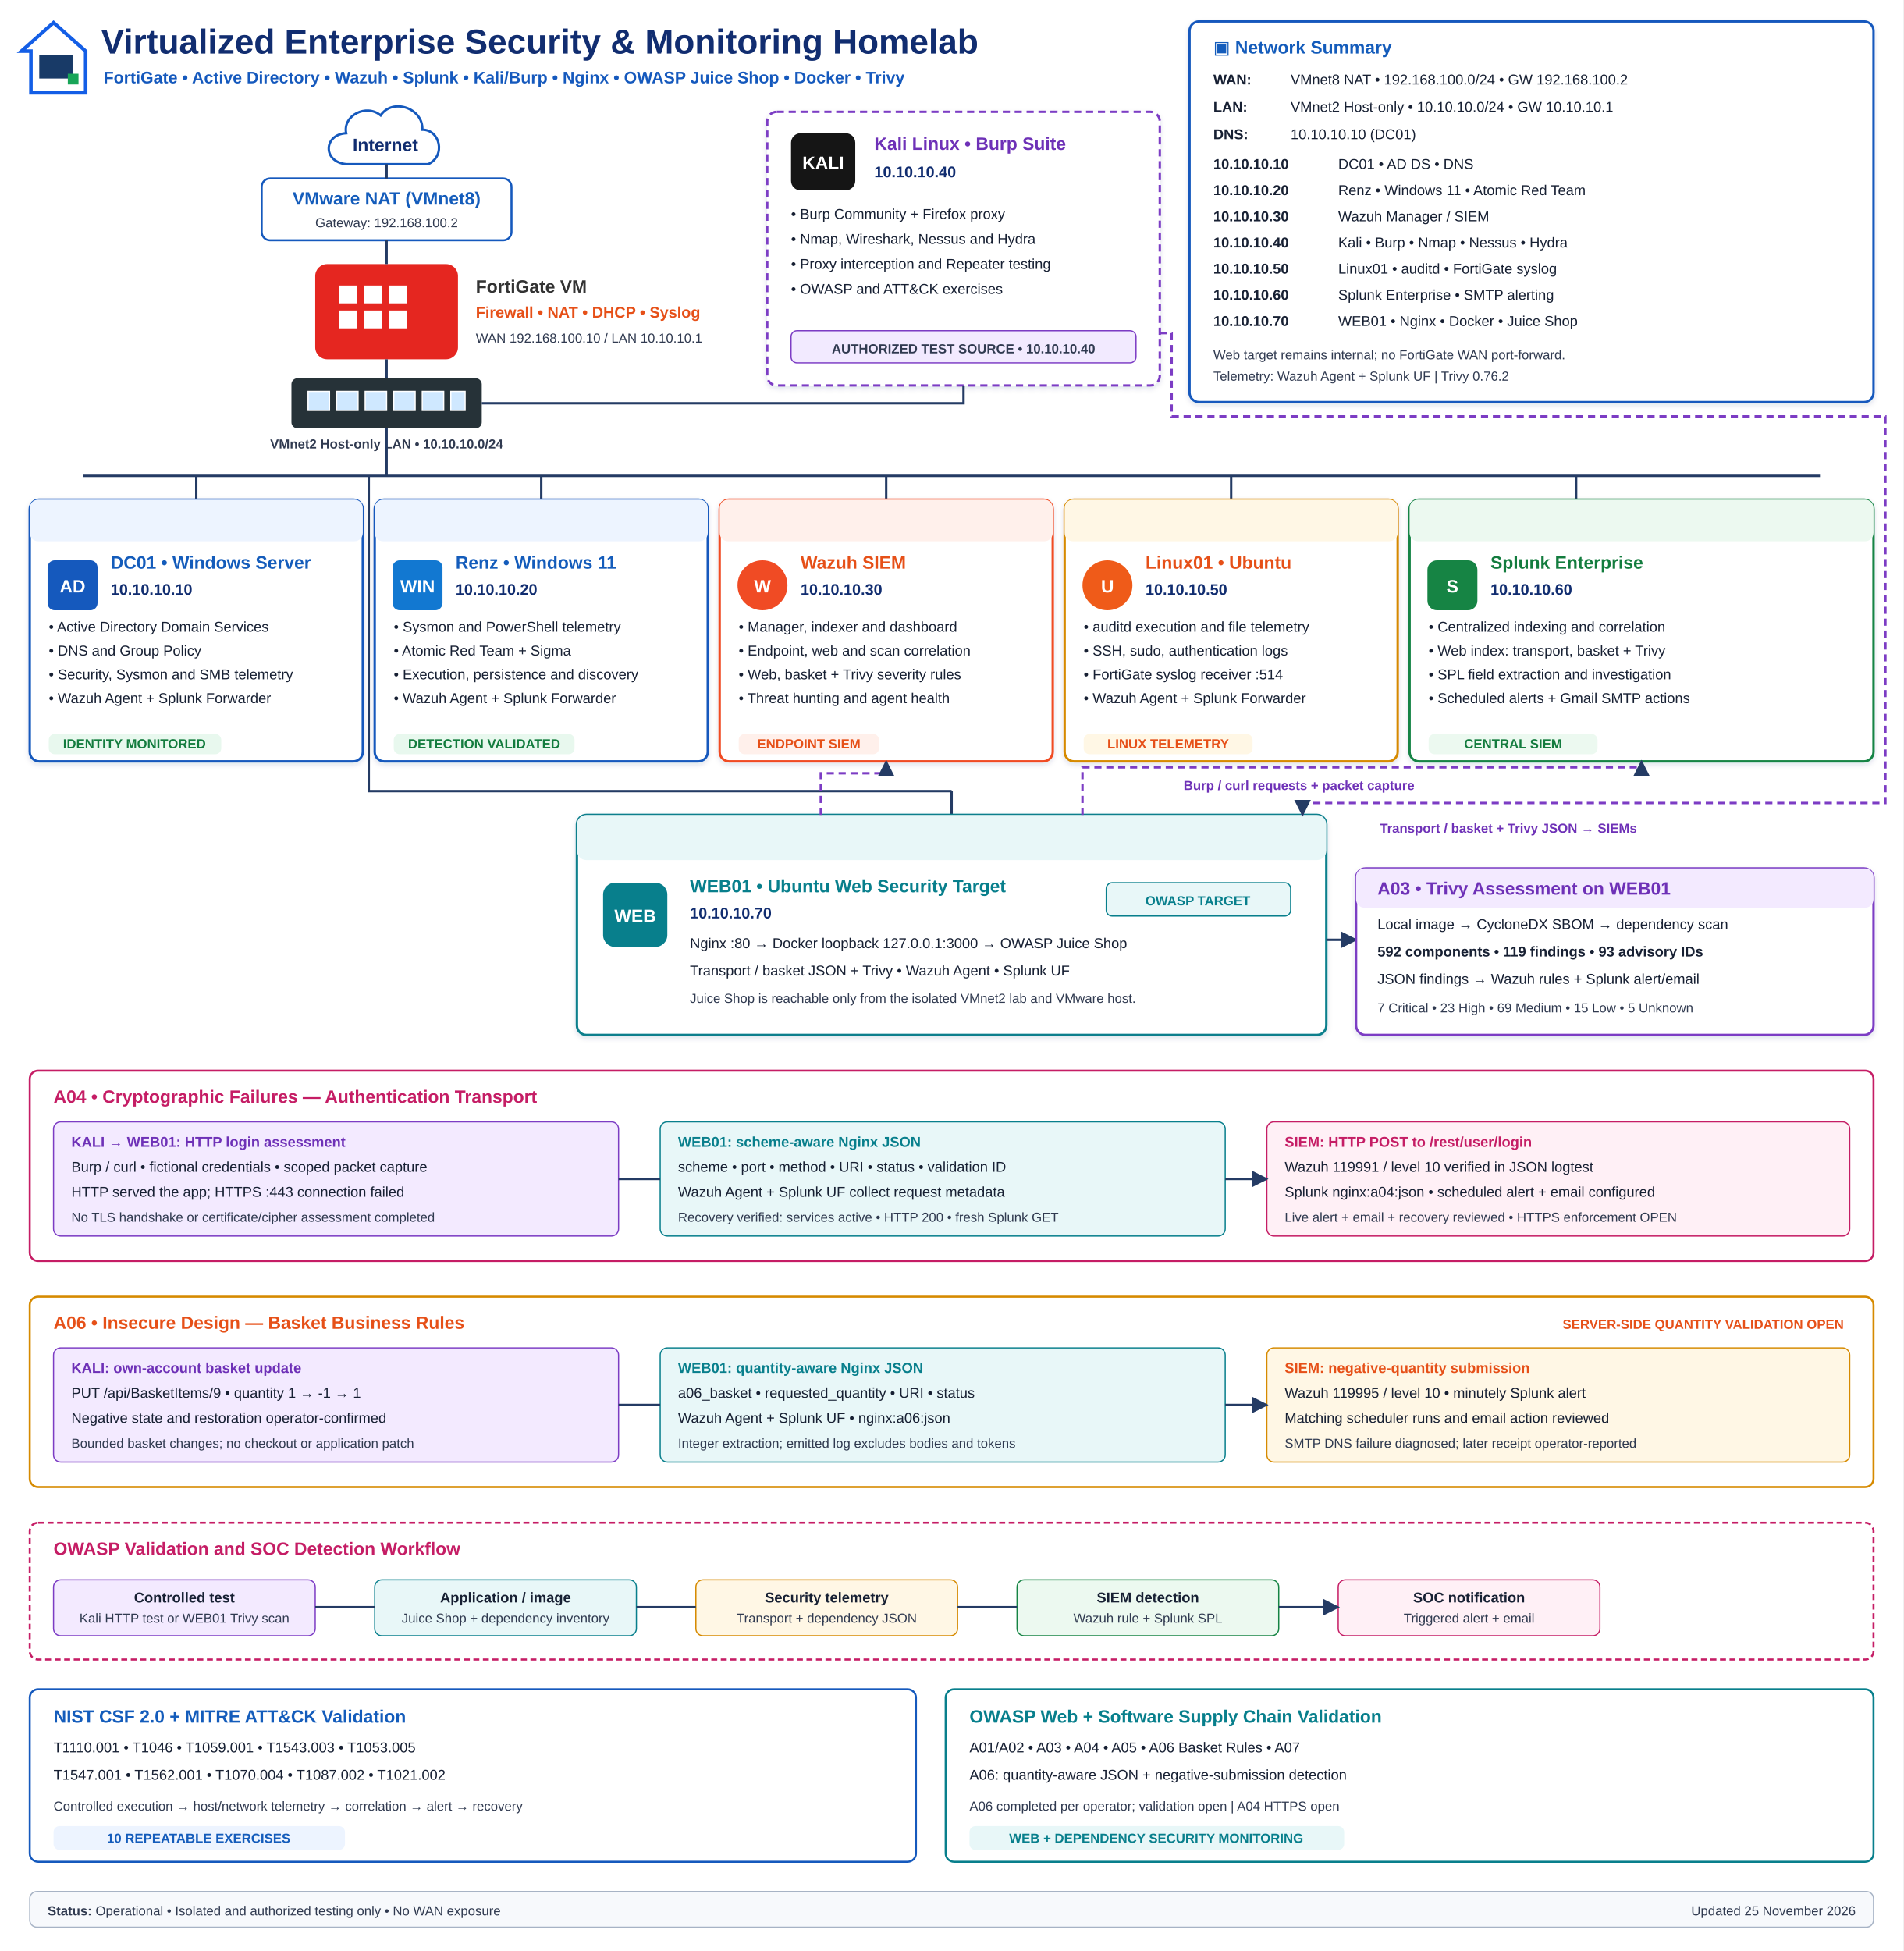
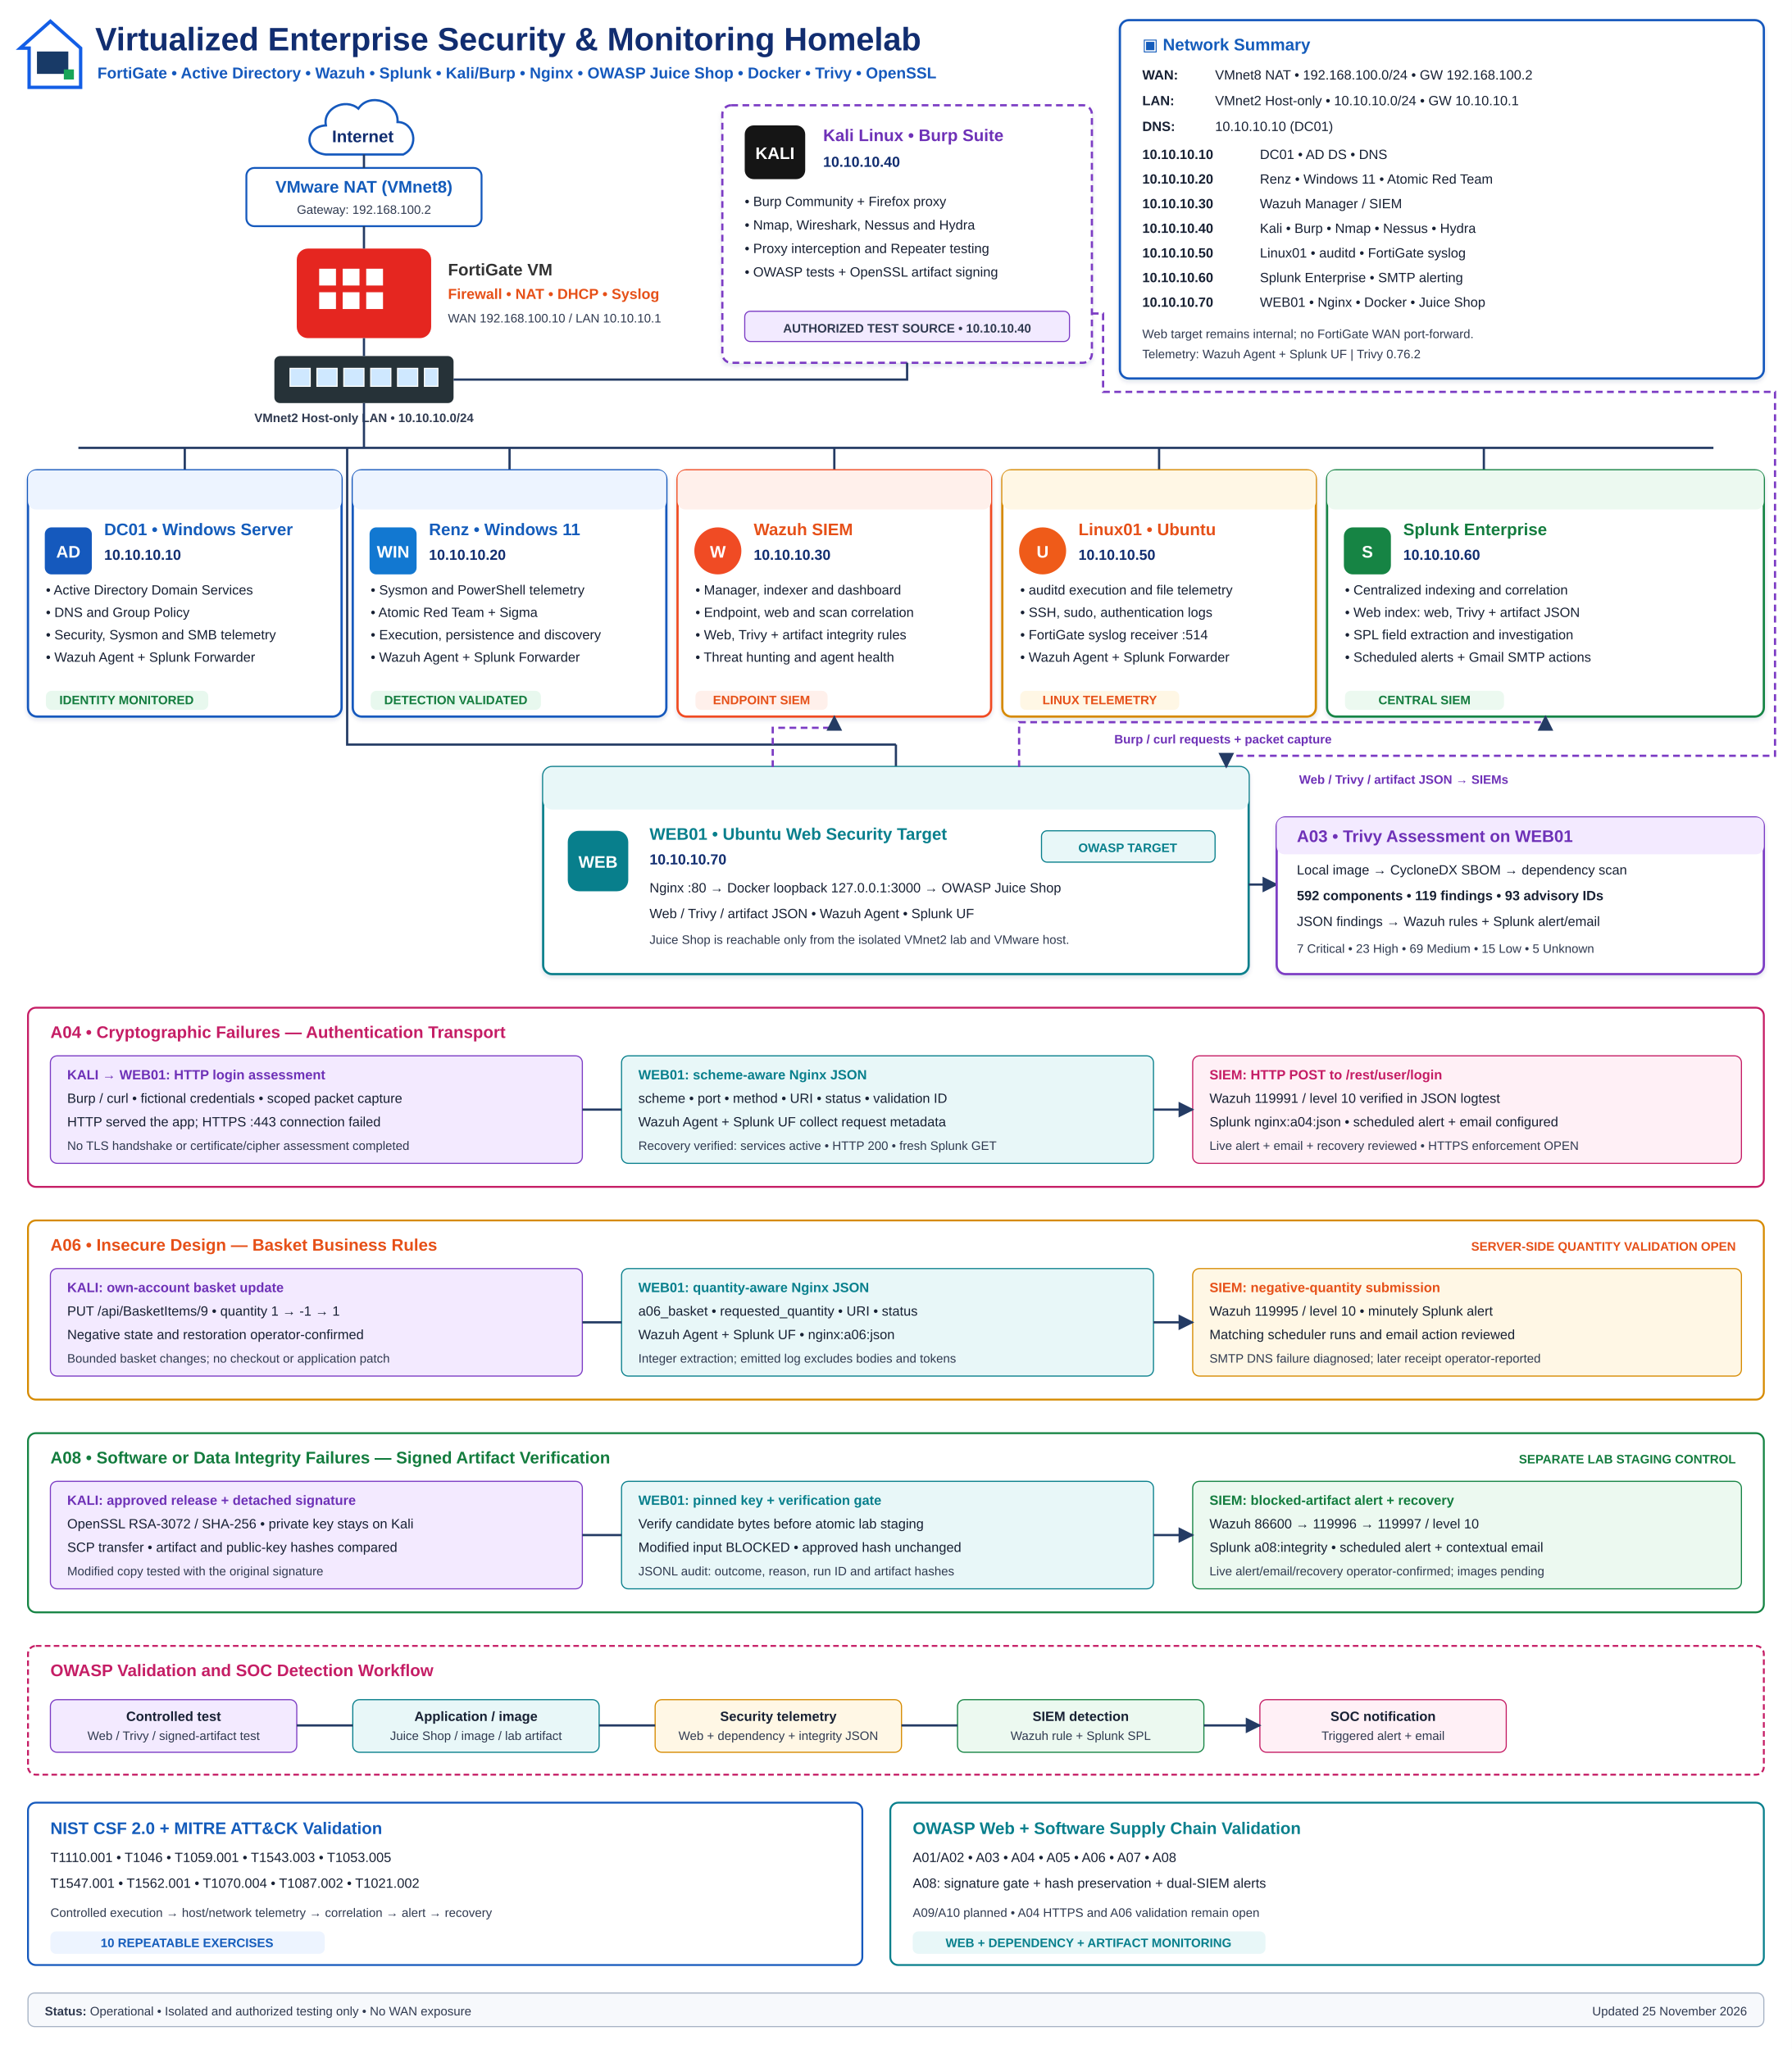
- <svg xmlns="http://www.w3.org/2000/svg" width="1600" height="1640" viewBox="0 0 1600 1640">
+ <svg xmlns="http://www.w3.org/2000/svg" width="1600" height="1830" viewBox="0 0 1600 1830">
  <defs>
    <marker id="arrow" viewBox="0 0 10 10" refX="9" refY="5" markerWidth="7" markerHeight="7" orient="auto">
      <path d="M0 0L10 5L0 10Z" fill="#243b64" />
    </marker>
    <filter id="soft" x="-10%" y="-10%" width="120%" height="120%">
      <feDropShadow dx="0" dy="2" stdDeviation="2" flood-color="#1e3a5f" flood-opacity=".13" />
    </filter>
    <style>
      .title{font:700 29px Arial,sans-serif;fill:#112d70}.subtitle{font:700 14px Arial,sans-serif;fill:#1559bd}
      .h{font:700 15px Arial,sans-serif}.ip{font:700 13px Arial,sans-serif}.t{font:400 12px Arial,sans-serif;fill:#172033}.s{font:400 11px Arial,sans-serif;fill:#303a50}
      .card{fill:#fff;stroke-width:2;rx:8;filter:url(#soft)}.section{fill:#fff;stroke-width:1.7;rx:7}
      .line{fill:none;stroke:#243b64;stroke-width:2}.arrow{fill:none;stroke:#243b64;stroke-width:2;marker-end:url(#arrow)}
      .dash{fill:none;stroke:#7c3cc4;stroke-width:2;stroke-dasharray:6 4;marker-end:url(#arrow)}
      .green{fill:#137c3e}.blue{fill:#145cbb}.purple{fill:#6e31b7}.orange{fill:#e65018}.pink{fill:#c51d65}.navy{fill:#112d70}.teal{fill:#087f8c}
      .badge{rx:5}.white{fill:#fff}.bold{font-weight:700}
    </style>
  </defs>
-   <rect width="1600" height="1640" fill="#fff" />
+   <rect width="1600" height="1830" fill="#fff" />
  <g transform="translate(18 15)">
    <path d="M0 28L27 4l27 24v35H8V28Z" fill="none" stroke="#135ee6" stroke-width="3" />
    <rect x="15" y="31" width="28" height="20" fill="#183a67" />
    <rect x="39" y="47" width="9" height="9" fill="#18a558" />
  </g>
  <text x="85" y="45" class="title">Virtualized Enterprise Security &amp; Monitoring Homelab</text>
-   <text x="87" y="70" class="subtitle">FortiGate • Active Directory • Wazuh • Splunk • Kali/Burp • Nginx • OWASP Juice Shop • Docker • Trivy</text>
+   <text x="87" y="70" class="subtitle">FortiGate • Active Directory • Wazuh • Splunk • Kali/Burp • Nginx • OWASP Juice Shop • Docker • Trivy • OpenSSL</text>
  <g transform="translate(245 88)">
    <path d="M46 24c-3-15 17-25 29-15 10-15 36-6 35 12 15 0 20 22 5 29H46c-20-2-19-25 0-26Z" fill="#fff" stroke="#1559bd" stroke-width="2" />
    <text x="79" y="39" text-anchor="middle" class="h navy">Internet</text>
  </g>
  <rect x="220" y="150" width="210" height="52" class="section" stroke="#1559bd" />
  <text x="325" y="172" text-anchor="middle" class="h blue">VMware NAT (VMnet8)</text>
  <text x="325" y="191" text-anchor="middle" class="s">Gateway: 192.168.100.2</text>
  <path d="M325 138V150" class="line" />
  <rect x="265" y="222" width="120" height="80" rx="10" fill="#e52620" />
  <g fill="#fff">
    <rect x="285" y="240" width="15" height="15" />
    <rect x="306" y="240" width="15" height="15" />
    <rect x="327" y="240" width="15" height="15" />
    <rect x="285" y="261" width="15" height="15" />
    <rect x="306" y="261" width="15" height="15" />
    <rect x="327" y="261" width="15" height="15" />
  </g>
  <text x="400" y="246" class="h" fill="#333">FortiGate VM</text>
  <text x="400" y="267" class="ip orange">Firewall • NAT • DHCP • Syslog</text>
  <text x="400" y="288" class="s">WAN 192.168.100.10 / LAN 10.10.10.1</text>
  <path d="M325 202V222" class="line" />
  <g transform="translate(245 318)">
    <rect width="160" height="42" rx="5" fill="#263238" />
    <g fill="#cfe8ff" stroke="#fff">
      <rect x="14" y="11" width="18" height="16" />
      <rect x="38" y="11" width="18" height="16" />
      <rect x="62" y="11" width="18" height="16" />
      <rect x="86" y="11" width="18" height="16" />
      <rect x="110" y="11" width="18" height="16" />
      <rect x="134" y="11" width="12" height="16" />
    </g>
  </g>
  <text x="325" y="377" text-anchor="middle" class="s bold">VMnet2 Host-only LAN • 10.10.10.0/24</text>
  <path d="M325 302V318" class="line" />
  <rect x="645" y="94" width="330" height="230" class="card" stroke="#7c3cc4" stroke-dasharray="6 4" />
  <rect x="665" y="112" width="54" height="48" rx="8" fill="#151515" />
  <text x="692" y="142" text-anchor="middle" class="h white">KALI</text>
  <text x="735" y="126" class="h purple">Kali Linux • Burp Suite</text>
  <text x="735" y="149" class="ip navy">10.10.10.40</text>
  <text x="665" y="184" class="t">• Burp Community + Firefox proxy</text>
  <text x="665" y="205" class="t">• Nmap, Wireshark, Nessus and Hydra</text>
  <text x="665" y="226" class="t">• Proxy interception and Repeater testing</text>
-   <text x="665" y="247" class="t">• OWASP and ATT&amp;CK exercises</text>
+   <text x="665" y="247" class="t">• OWASP tests + OpenSSL artifact signing</text>
  <rect x="665" y="278" width="290" height="27" class="badge" fill="#f2eaff" stroke="#7c3cc4" />
  <text x="810" y="297" text-anchor="middle" class="s bold">AUTHORIZED TEST SOURCE • 10.10.10.40</text>
  <path d="M405 339H810V324" class="line" />
  <rect x="1000" y="18" width="575" height="320" class="card" stroke="#1559bd" />
  <text x="1020" y="45" class="h blue">▣  Network Summary</text>
  <text x="1020" y="71" class="t bold">WAN:</text>
  <text x="1085" y="71" class="t">VMnet8 NAT • 192.168.100.0/24 • GW 192.168.100.2</text>
  <text x="1020" y="94" class="t bold">LAN:</text>
  <text x="1085" y="94" class="t">VMnet2 Host-only • 10.10.10.0/24 • GW 10.10.10.1</text>
  <text x="1020" y="117" class="t bold">DNS:</text>
  <text x="1085" y="117" class="t">10.10.10.10 (DC01)</text>
  <text x="1020" y="142" class="t bold">10.10.10.10</text>
  <text x="1125" y="142" class="t">DC01 • AD DS • DNS</text>
  <text x="1020" y="164" class="t bold">10.10.10.20</text>
  <text x="1125" y="164" class="t">Renz • Windows 11 • Atomic Red Team</text>
  <text x="1020" y="186" class="t bold">10.10.10.30</text>
  <text x="1125" y="186" class="t">Wazuh Manager / SIEM</text>
  <text x="1020" y="208" class="t bold">10.10.10.40</text>
  <text x="1125" y="208" class="t">Kali • Burp • Nmap • Nessus • Hydra</text>
  <text x="1020" y="230" class="t bold">10.10.10.50</text>
  <text x="1125" y="230" class="t">Linux01 • auditd • FortiGate syslog</text>
  <text x="1020" y="252" class="t bold">10.10.10.60</text>
  <text x="1125" y="252" class="t">Splunk Enterprise • SMTP alerting</text>
  <text x="1020" y="274" class="t bold">10.10.10.70</text>
  <text x="1125" y="274" class="t">WEB01 • Nginx • Docker • Juice Shop</text>
  <text x="1020" y="302" class="s">Web target remains internal; no FortiGate WAN port-forward.</text>
  <text x="1020" y="320" class="s">Telemetry: Wazuh Agent + Splunk UF | Trivy 0.76.2</text>
  <path d="M70 400H1530" class="line" />
  <path d="M325 360V400" class="line" />
  <path d="M165 400V420M455 400V420M745 400V420M1035 400V420M1325 400V420" class="line" />
  <g transform="translate(25 420)">
    <rect width="280" height="220" class="card" stroke="#1559bd" />
    <rect width="280" height="35" rx="7" fill="#edf4ff" />
    <rect x="15" y="51" width="42" height="42" rx="6" fill="#1559bd" />
    <text x="36" y="78" text-anchor="middle" class="h white">AD</text>
    <text x="68" y="58" class="h blue">DC01 • Windows Server</text>
    <text x="68" y="80" class="ip navy">10.10.10.10</text>
    <text x="16" y="111" class="t">• Active Directory Domain Services</text>
    <text x="16" y="131" class="t">• DNS and Group Policy</text>
    <text x="16" y="151" class="t">• Security, Sysmon and SMB telemetry</text>
    <text x="16" y="171" class="t">• Wazuh Agent + Splunk Forwarder</text>
    <rect x="16" y="197" width="145" height="17" class="badge" fill="#e8f8ee" />
    <text x="88" y="209" text-anchor="middle" class="s bold green">IDENTITY MONITORED</text>
  </g>
  <g transform="translate(315 420)">
    <rect width="280" height="220" class="card" stroke="#1559bd" />
    <rect width="280" height="35" rx="7" fill="#edf4ff" />
    <rect x="15" y="51" width="42" height="42" rx="6" fill="#1278d1" />
    <text x="36" y="78" text-anchor="middle" class="h white">WIN</text>
    <text x="68" y="58" class="h blue">Renz • Windows 11</text>
    <text x="68" y="80" class="ip navy">10.10.10.20</text>
    <text x="16" y="111" class="t">• Sysmon and PowerShell telemetry</text>
    <text x="16" y="131" class="t">• Atomic Red Team + Sigma</text>
    <text x="16" y="151" class="t">• Execution, persistence and discovery</text>
    <text x="16" y="171" class="t">• Wazuh Agent + Splunk Forwarder</text>
    <rect x="16" y="197" width="152" height="17" class="badge" fill="#e8f8ee" />
    <text x="92" y="209" text-anchor="middle" class="s bold green">DETECTION VALIDATED</text>
  </g>
  <g transform="translate(605 420)">
    <rect width="280" height="220" class="card" stroke="#f04b24" />
    <rect width="280" height="35" rx="7" fill="#fff0eb" />
    <rect x="15" y="51" width="42" height="42" rx="21" fill="#f04b24" />
    <text x="36" y="78" text-anchor="middle" class="h white">W</text>
    <text x="68" y="58" class="h orange">Wazuh SIEM</text>
    <text x="68" y="80" class="ip navy">10.10.10.30</text>
    <text x="16" y="111" class="t">• Manager, indexer and dashboard</text>
    <text x="16" y="131" class="t">• Endpoint, web and scan correlation</text>
-     <text x="16" y="151" class="t">• Web, basket + Trivy severity rules</text>
+     <text x="16" y="151" class="t">• Web, Trivy + artifact integrity rules</text>
    <text x="16" y="171" class="t">• Threat hunting and agent health</text>
    <rect x="16" y="197" width="118" height="17" class="badge" fill="#fff0eb" />
    <text x="75" y="209" text-anchor="middle" class="s bold orange">ENDPOINT SIEM</text>
  </g>
  <g transform="translate(895 420)">
    <rect width="280" height="220" class="card" stroke="#d68a00" />
    <rect width="280" height="35" rx="7" fill="#fff7e5" />
    <rect x="15" y="51" width="42" height="42" rx="21" fill="#ef5b19" />
    <text x="36" y="78" text-anchor="middle" class="h white">U</text>
    <text x="68" y="58" class="h orange">Linux01 • Ubuntu</text>
    <text x="68" y="80" class="ip navy">10.10.10.50</text>
    <text x="16" y="111" class="t">• auditd execution and file telemetry</text>
    <text x="16" y="131" class="t">• SSH, sudo, authentication logs</text>
    <text x="16" y="151" class="t">• FortiGate syslog receiver :514</text>
    <text x="16" y="171" class="t">• Wazuh Agent + Splunk Forwarder</text>
    <rect x="16" y="197" width="142" height="17" class="badge" fill="#fff7e5" />
    <text x="87" y="209" text-anchor="middle" class="s bold orange">LINUX TELEMETRY</text>
  </g>
  <g transform="translate(1185 420)">
    <rect width="390" height="220" class="card" stroke="#168444" />
    <rect width="390" height="35" rx="7" fill="#ecf9f0" />
    <rect x="15" y="51" width="42" height="42" rx="8" fill="#168444" />
    <text x="36" y="78" text-anchor="middle" class="h white">S</text>
    <text x="68" y="58" class="h green">Splunk Enterprise</text>
    <text x="68" y="80" class="ip navy">10.10.10.60</text>
    <text x="16" y="111" class="t">• Centralized indexing and correlation</text>
-     <text x="16" y="131" class="t">• Web index: transport, basket + Trivy</text>
+     <text x="16" y="131" class="t">• Web index: web, Trivy + artifact JSON</text>
    <text x="16" y="151" class="t">• SPL field extraction and investigation</text>
    <text x="16" y="171" class="t">• Scheduled alerts + Gmail SMTP actions</text>
    <rect x="16" y="197" width="142" height="17" class="badge" fill="#ecf9f0" />
    <text x="87" y="209" text-anchor="middle" class="s bold green">CENTRAL SIEM</text>
  </g>
  <path d="M310 400V665H800" class="line" />
  <path d="M800 665V685" class="line" />
  <rect x="485" y="685" width="630" height="185" class="card" stroke="#087f8c" />
  <rect x="485" y="685" width="630" height="38" rx="8" fill="#e8f7f8" />
  <rect x="507" y="742" width="54" height="54" rx="10" fill="#087f8c" />
  <text x="534" y="775" text-anchor="middle" class="h white">WEB</text>
  <text x="580" y="750" class="h teal">WEB01 • Ubuntu Web Security Target</text>
  <text x="580" y="772" class="ip navy">10.10.10.70</text>
  <text x="580" y="797" class="t">Nginx :80 → Docker loopback 127.0.0.1:3000 → OWASP Juice Shop</text>
-   <text x="580" y="820" class="t">Transport / basket JSON + Trivy • Wazuh Agent • Splunk UF</text>
+   <text x="580" y="820" class="t">Web / Trivy / artifact JSON • Wazuh Agent • Splunk UF</text>
  <text x="580" y="843" class="s">Juice Shop is reachable only from the isolated VMnet2 lab and VMware host.</text>
  <rect x="930" y="742" width="155" height="28" class="badge" fill="#e8f7f8" stroke="#087f8c" />
  <text x="1007" y="761" text-anchor="middle" class="s bold teal">OWASP TARGET</text>
  <path d="M975 280H985V350H1585V675H1095V685" class="dash" />
  <rect x="990" y="652" width="225" height="17" fill="#fff" />
  <text x="995" y="664" class="s bold purple">Burp / curl requests + packet capture</text>
  <path d="M690 685V650H745V640" class="dash" />
  <path d="M910 685V645H1380V640" class="dash" />
-   <text x="1160" y="700" class="s bold purple">Transport / basket + Trivy JSON → SIEMs</text>
+   <text x="1160" y="700" class="s bold purple">Web / Trivy / artifact JSON → SIEMs</text>
  <path d="M1115 790H1140" class="arrow" />
  <rect x="1140" y="730" width="435" height="140" class="card" stroke="#7c3cc4" />
  <rect x="1140" y="730" width="435" height="33" rx="7" fill="#f3eaff" />
  <text x="1158" y="752" class="h purple">A03 • Trivy Assessment on WEB01</text>
  <text x="1158" y="781" class="t">Local image → CycloneDX SBOM → dependency scan</text>
  <text x="1158" y="804" class="t bold">592 components • 119 findings • 93 advisory IDs</text>
  <text x="1158" y="827" class="t">JSON findings → Wazuh rules + Splunk alert/email</text>
  <text x="1158" y="851" class="s">7 Critical • 23 High • 69 Medium • 15 Low • 5 Unknown</text>
  <rect x="25" y="900" width="1550" height="160" class="section" stroke="#c51d65" />
  <text x="45" y="927" class="h pink">A04 • Cryptographic Failures — Authentication Transport</text>
  <rect x="45" y="943" width="475" height="96" rx="6" fill="#f3eaff" stroke="#7c3cc4" />
  <text x="60" y="964" class="t bold purple">KALI → WEB01: HTTP login assessment</text>
  <text x="60" y="985" class="t">Burp / curl • fictional credentials • scoped packet capture</text>
  <text x="60" y="1006" class="t">HTTP served the app; HTTPS :443 connection failed</text>
  <text x="60" y="1027" class="s">No TLS handshake or certificate/cipher assessment completed</text>
  <rect x="555" y="943" width="475" height="96" rx="6" fill="#e8f7f8" stroke="#087f8c" />
  <text x="570" y="964" class="t bold teal">WEB01: scheme-aware Nginx JSON</text>
  <text x="570" y="985" class="t">scheme • port • method • URI • status • validation ID</text>
  <text x="570" y="1006" class="t">Wazuh Agent + Splunk UF collect request metadata</text>
  <text x="570" y="1027" class="s">Recovery verified: services active • HTTP 200 • fresh Splunk GET</text>
  <rect x="1065" y="943" width="490" height="96" rx="6" fill="#fff0f6" stroke="#c51d65" />
  <text x="1080" y="964" class="t bold pink">SIEM: HTTP POST to /rest/user/login</text>
  <text x="1080" y="985" class="t">Wazuh 119991 / level 10 verified in JSON logtest</text>
  <text x="1080" y="1006" class="t">Splunk nginx:a04:json • scheduled alert + email configured</text>
  <text x="1080" y="1027" class="s">Live alert + email + recovery reviewed • HTTPS enforcement OPEN</text>
  <path d="M520 991H555M1030 991H1065" class="arrow" />
  <rect x="25" y="1090" width="1550" height="160" class="section" stroke="#d68a00" />
  <text x="45" y="1117" class="h orange">A06 • Insecure Design — Basket Business Rules</text>
  <text x="1550" y="1117" text-anchor="end" class="s bold orange">SERVER-SIDE QUANTITY VALIDATION OPEN</text>
  <rect x="45" y="1133" width="475" height="96" rx="6" fill="#f3eaff" stroke="#7c3cc4" />
  <text x="60" y="1154" class="t bold purple">KALI: own-account basket update</text>
  <text x="60" y="1175" class="t">PUT /api/BasketItems/9 • quantity 1 → -1 → 1</text>
  <text x="60" y="1196" class="t">Negative state and restoration operator-confirmed</text>
  <text x="60" y="1217" class="s">Bounded basket changes; no checkout or application patch</text>
  <rect x="555" y="1133" width="475" height="96" rx="6" fill="#e8f7f8" stroke="#087f8c" />
  <text x="570" y="1154" class="t bold teal">WEB01: quantity-aware Nginx JSON</text>
  <text x="570" y="1175" class="t">a06_basket • requested_quantity • URI • status</text>
  <text x="570" y="1196" class="t">Wazuh Agent + Splunk UF • nginx:a06:json</text>
  <text x="570" y="1217" class="s">Integer extraction; emitted log excludes bodies and tokens</text>
  <rect x="1065" y="1133" width="490" height="96" rx="6" fill="#fff7e5" stroke="#d68a00" />
  <text x="1080" y="1154" class="t bold orange">SIEM: negative-quantity submission</text>
  <text x="1080" y="1175" class="t">Wazuh 119995 / level 10 • minutely Splunk alert</text>
  <text x="1080" y="1196" class="t">Matching scheduler runs and email action reviewed</text>
  <text x="1080" y="1217" class="s">SMTP DNS failure diagnosed; later receipt operator-reported</text>
  <path d="M520 1181H555M1030 1181H1065" class="arrow" />
-   <g transform="translate(0 380)">
+   <rect x="25" y="1280" width="1550" height="160" class="section" stroke="#168444" />
+   <text x="45" y="1307" class="h green">A08 • Software or Data Integrity Failures — Signed Artifact Verification</text>
+   <text x="1550" y="1307" text-anchor="end" class="s bold green">SEPARATE LAB STAGING CONTROL</text>
+   <rect x="45" y="1323" width="475" height="96" rx="6" fill="#f3eaff" stroke="#7c3cc4" />
+   <text x="60" y="1344" class="t bold purple">KALI: approved release + detached signature</text>
+   <text x="60" y="1365" class="t">OpenSSL RSA-3072 / SHA-256 • private key stays on Kali</text>
+   <text x="60" y="1386" class="t">SCP transfer • artifact and public-key hashes compared</text>
+   <text x="60" y="1407" class="s">Modified copy tested with the original signature</text>
+   <rect x="555" y="1323" width="475" height="96" rx="6" fill="#e8f7f8" stroke="#087f8c" />
+   <text x="570" y="1344" class="t bold teal">WEB01: pinned key + verification gate</text>
+   <text x="570" y="1365" class="t">Verify candidate bytes before atomic lab staging</text>
+   <text x="570" y="1386" class="t">Modified input BLOCKED • approved hash unchanged</text>
+   <text x="570" y="1407" class="s">JSONL audit: outcome, reason, run ID and artifact hashes</text>
+   <rect x="1065" y="1323" width="490" height="96" rx="6" fill="#ecf9f0" stroke="#168444" />
+   <text x="1080" y="1344" class="t bold green">SIEM: blocked-artifact alert + recovery</text>
+   <text x="1080" y="1365" class="t">Wazuh 86600 → 119996 → 119997 / level 10</text>
+   <text x="1080" y="1386" class="t">Splunk a08:integrity • scheduled alert + contextual email</text>
+   <text x="1080" y="1407" class="s">Live alert/email/recovery operator-confirmed; images pending</text>
+   <path d="M520 1371H555M1030 1371H1065" class="arrow" />
+   <g transform="translate(0 570)">
    <rect x="25" y="900" width="1550" height="115" class="section" stroke="#c51d65" stroke-dasharray="5 3" />
    <text x="45" y="927" class="h pink">OWASP Validation and SOC Detection Workflow</text>
    <g transform="translate(45 948)">
      <rect width="220" height="47" rx="6" fill="#f3eaff" stroke="#7c3cc4" />
      <text x="110" y="19" text-anchor="middle" class="t bold">Controlled test</text>
-       <text x="110" y="36" text-anchor="middle" class="s">Kali HTTP test or WEB01 Trivy scan</text>
+       <text x="110" y="36" text-anchor="middle" class="s">Web / Trivy / signed-artifact test</text>
    </g>
    <g transform="translate(315 948)">
      <rect width="220" height="47" rx="6" fill="#e8f7f8" stroke="#087f8c" />
      <text x="110" y="19" text-anchor="middle" class="t bold">Application / image</text>
-       <text x="110" y="36" text-anchor="middle" class="s">Juice Shop + dependency inventory</text>
+       <text x="110" y="36" text-anchor="middle" class="s">Juice Shop / image / lab artifact</text>
    </g>
    <g transform="translate(585 948)">
      <rect width="220" height="47" rx="6" fill="#fff7e5" stroke="#d68a00" />
      <text x="110" y="19" text-anchor="middle" class="t bold">Security telemetry</text>
-       <text x="110" y="36" text-anchor="middle" class="s">Transport + dependency JSON</text>
+       <text x="110" y="36" text-anchor="middle" class="s">Web + dependency + integrity JSON</text>
    </g>
    <g transform="translate(855 948)">
      <rect width="220" height="47" rx="6" fill="#ecf9f0" stroke="#168444" />
      <text x="110" y="19" text-anchor="middle" class="t bold">SIEM detection</text>
      <text x="110" y="36" text-anchor="middle" class="s">Wazuh rule + Splunk SPL</text>
    </g>
    <g transform="translate(1125 948)">
      <rect width="220" height="47" rx="6" fill="#fff0f6" stroke="#c51d65" />
      <text x="110" y="19" text-anchor="middle" class="t bold">SOC notification</text>
      <text x="110" y="36" text-anchor="middle" class="s">Triggered alert + email</text>
    </g>
    <path d="M265 971H315M535 971H585M805 971H855M1075 971H1125" class="arrow" />
    <rect x="25" y="1040" width="745" height="145" class="section" stroke="#1559bd" />
    <text x="45" y="1068" class="h blue">NIST CSF 2.0 + MITRE ATT&amp;CK Validation</text>
    <text x="45" y="1093" class="t">T1110.001 • T1046 • T1059.001 • T1543.003 • T1053.005</text>
    <text x="45" y="1116" class="t">T1547.001 • T1562.001 • T1070.004 • T1087.002 • T1021.002</text>
    <text x="45" y="1142" class="s">Controlled execution → host/network telemetry → correlation → alert → recovery</text>
    <rect x="45" y="1155" width="245" height="20" class="badge" fill="#edf4ff" />
    <text x="167" y="1169" text-anchor="middle" class="s bold blue">10 REPEATABLE EXERCISES</text>
    <rect x="795" y="1040" width="780" height="145" class="section" stroke="#087f8c" />
    <text x="815" y="1068" class="h teal">OWASP Web + Software Supply Chain Validation</text>
-     <text x="815" y="1093" class="t">A01/A02 • A03 • A04 • A05 • A06 Basket Rules • A07</text>
-     <text x="815" y="1116" class="t">A06: quantity-aware JSON + negative-submission detection</text>
-     <text x="815" y="1142" class="s">A06 completed per operator; validation open | A04 HTTPS open</text>
+     <text x="815" y="1093" class="t">A01/A02 • A03 • A04 • A05 • A06 • A07 • A08</text>
+     <text x="815" y="1116" class="t">A08: signature gate + hash preservation + dual-SIEM alerts</text>
+     <text x="815" y="1142" class="s">A09/A10 planned • A04 HTTPS and A06 validation remain open</text>
    <rect x="815" y="1155" width="315" height="20" class="badge" fill="#e8f7f8" />
-     <text x="972" y="1169" text-anchor="middle" class="s bold teal">WEB + DEPENDENCY SECURITY MONITORING</text>
+     <text x="972" y="1169" text-anchor="middle" class="s bold teal">WEB + DEPENDENCY + ARTIFACT MONITORING</text>
    <rect x="25" y="1210" width="1550" height="30" rx="6" fill="#f7f9fc" stroke="#a7b3c5" />
    <text x="40" y="1230" class="s">
      <tspan class="bold">Status:</tspan> Operational • Isolated and authorized testing only • No WAN exposure</text>
    <text x="1560" y="1230" text-anchor="end" class="s">Updated 25 November 2026</text>
  </g>
</svg>
